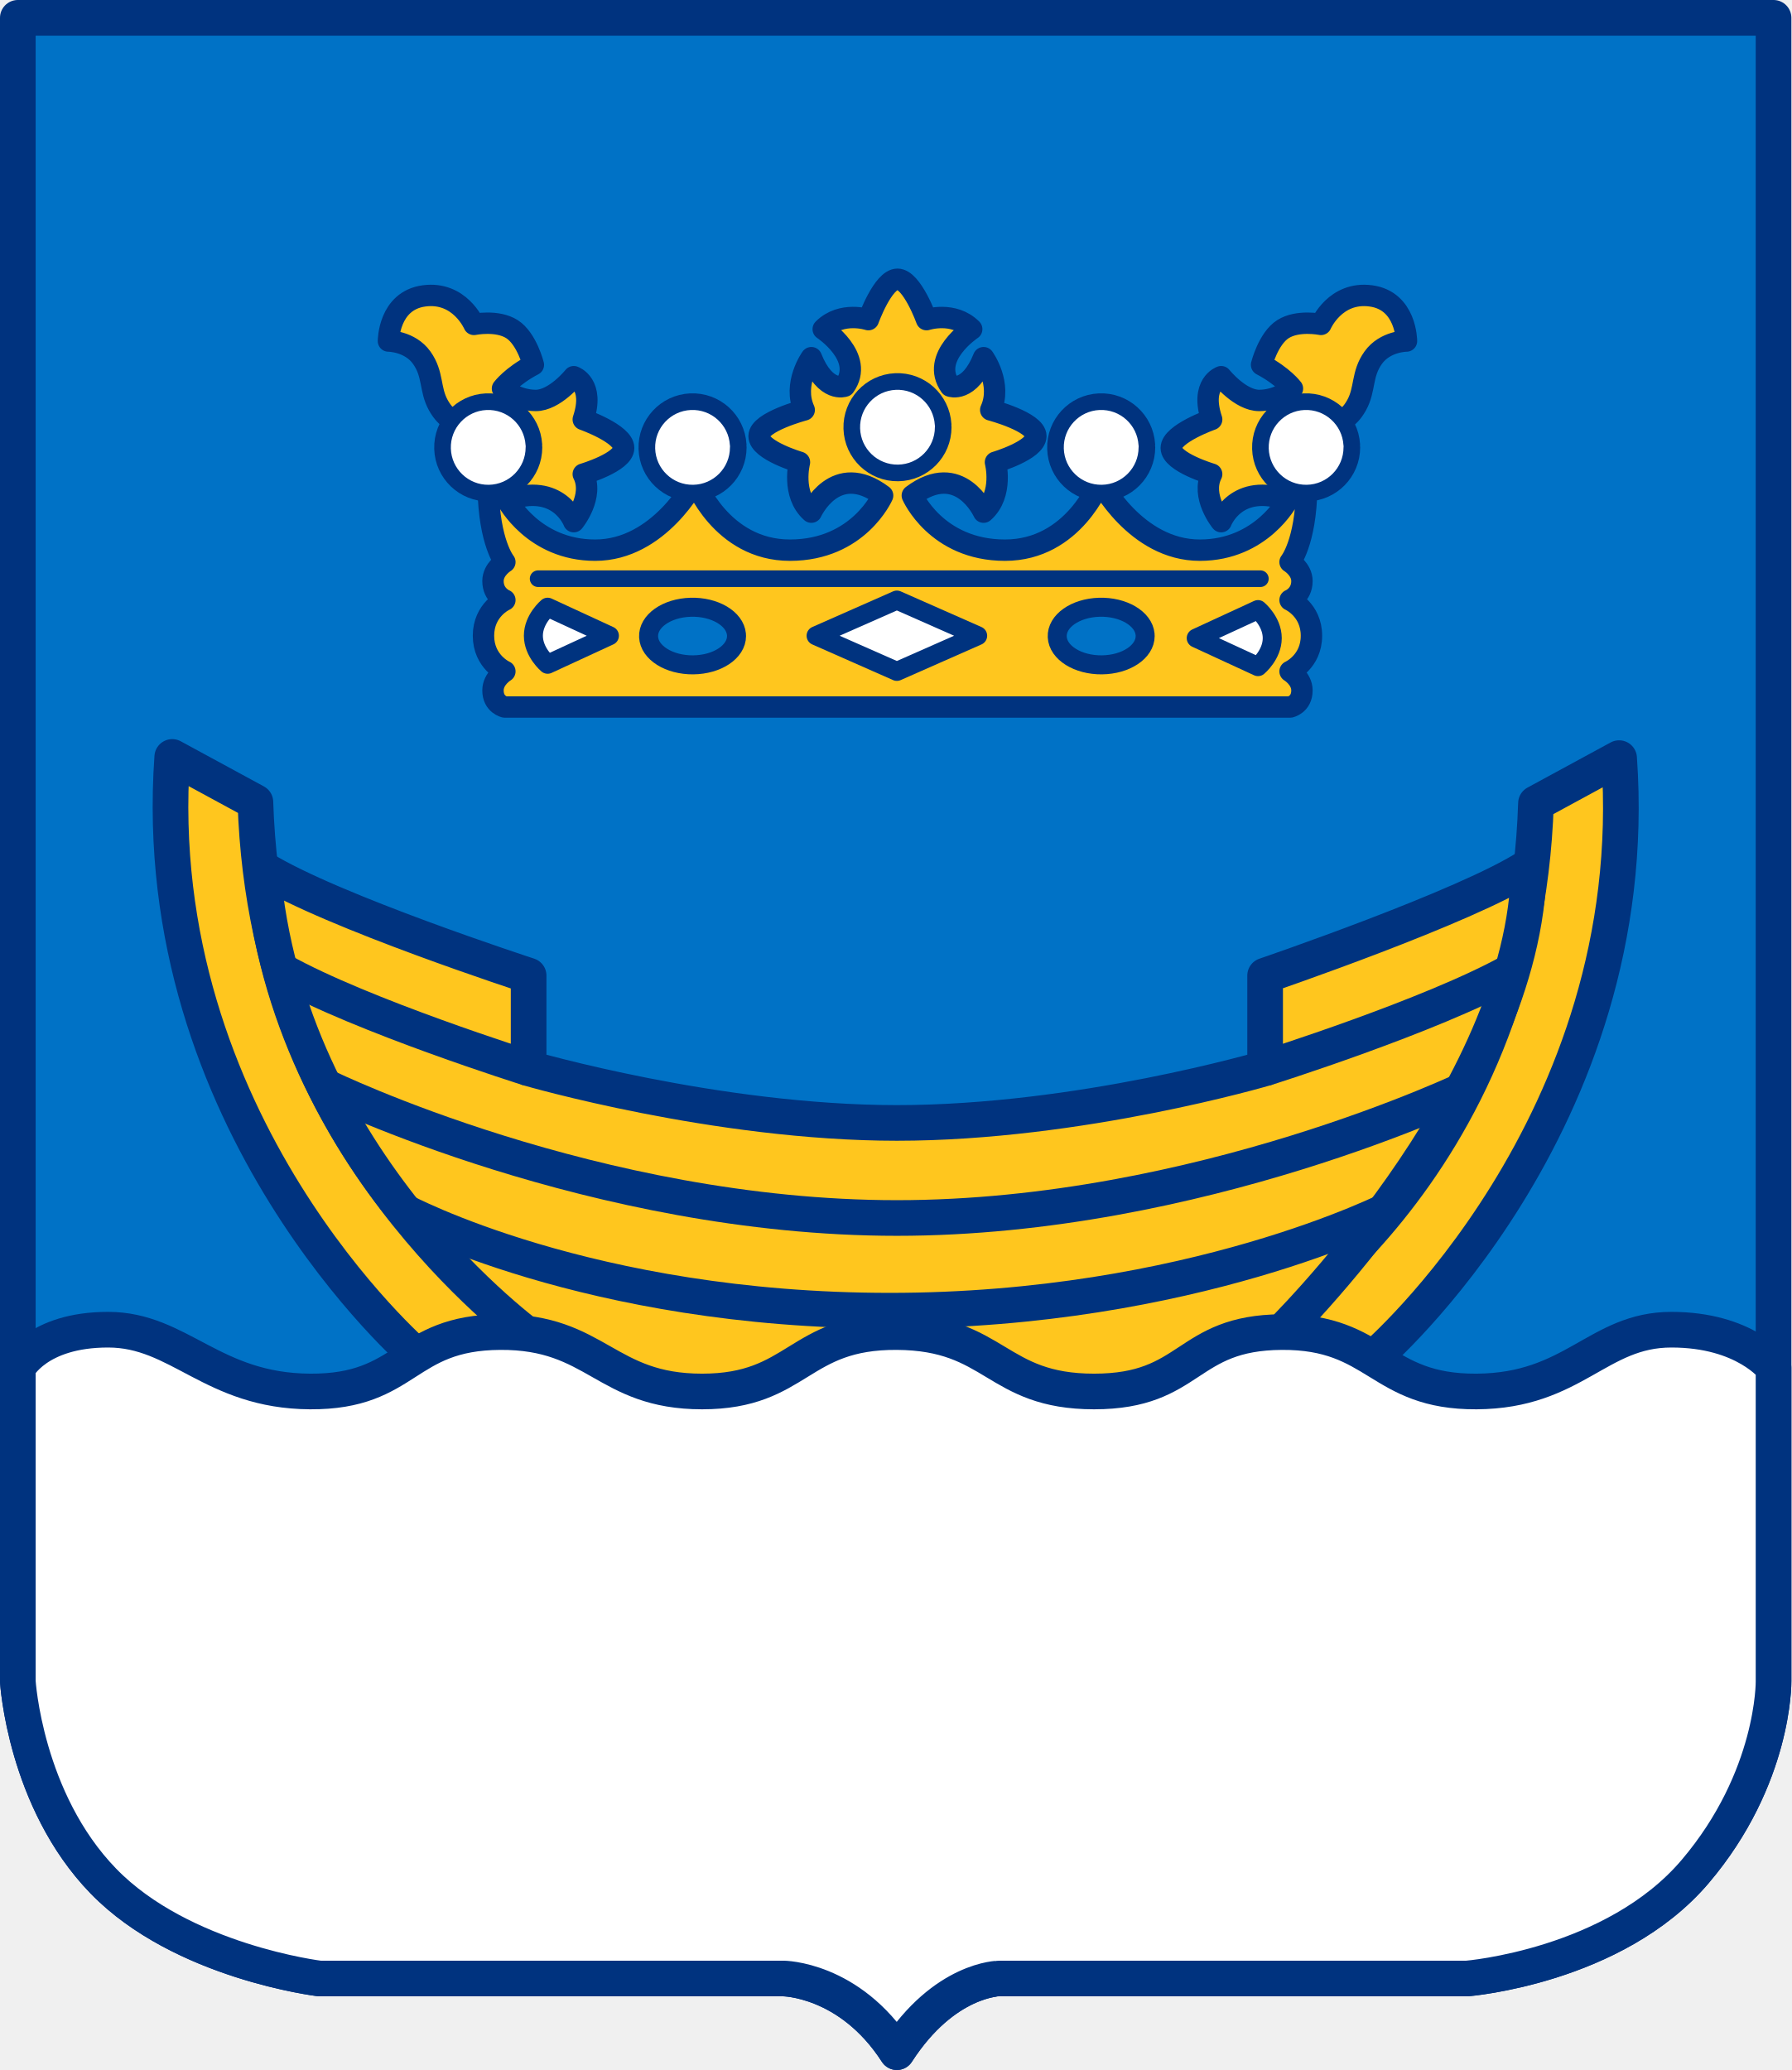
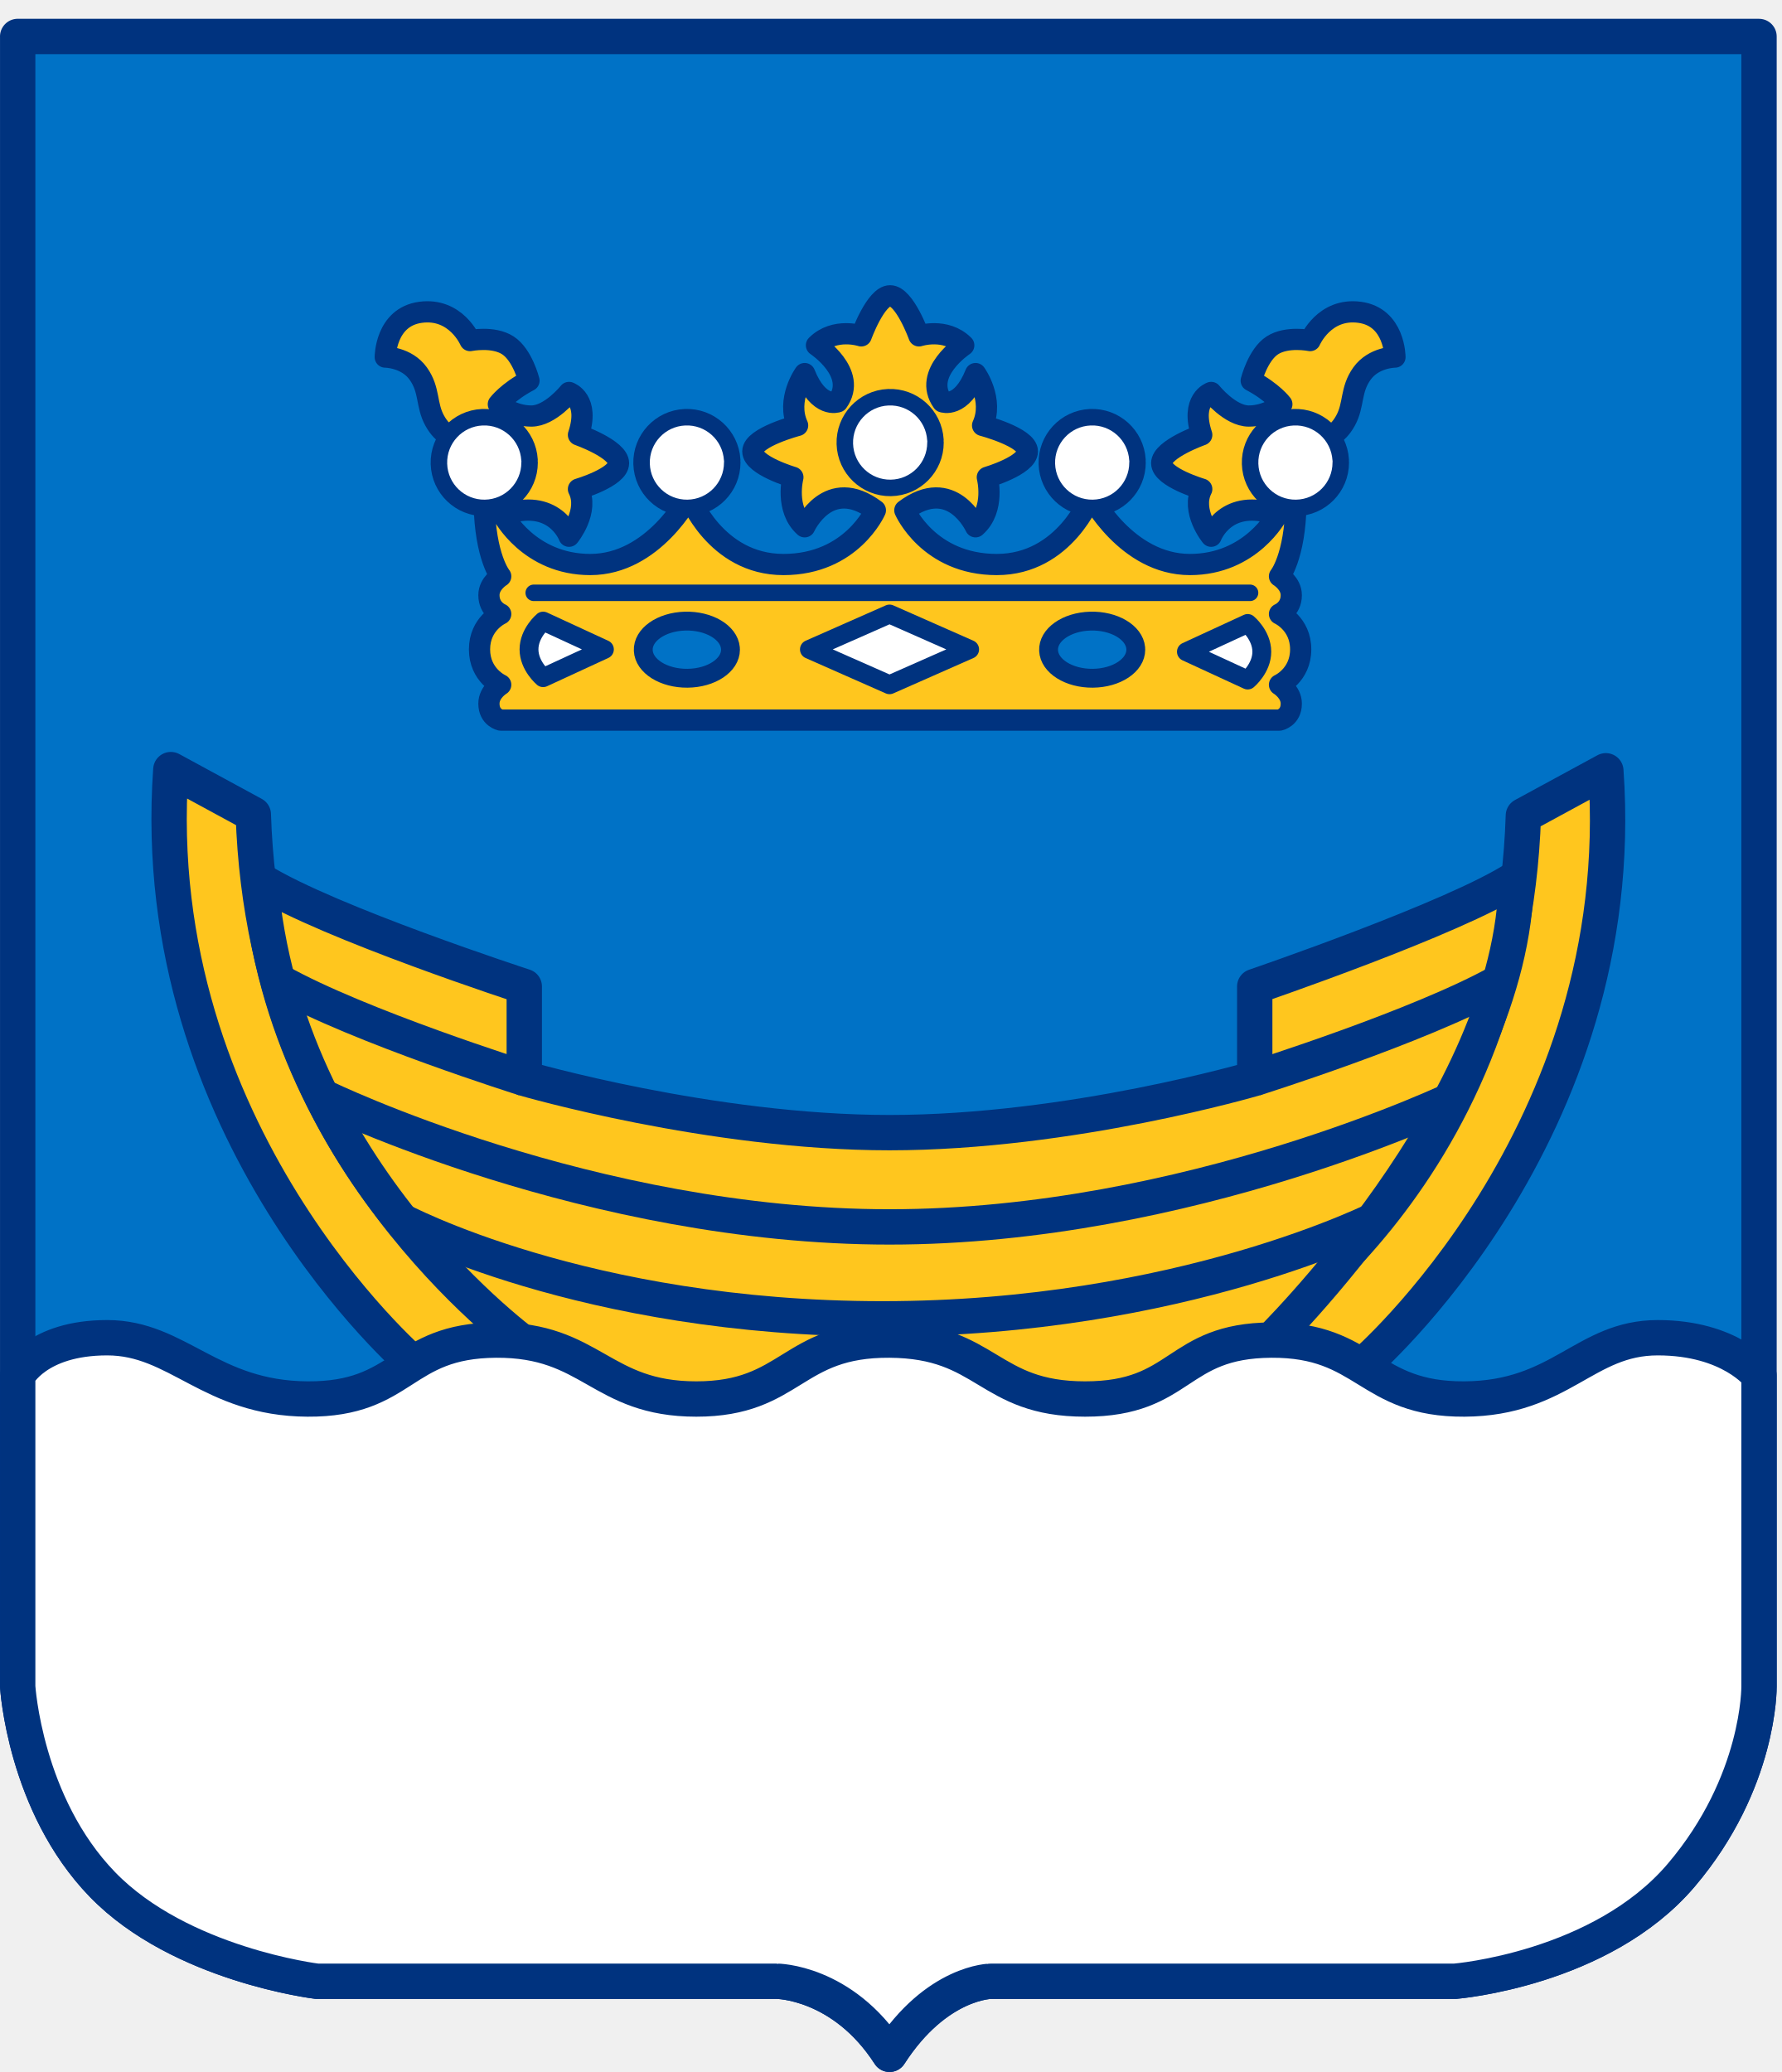
- <svg xmlns="http://www.w3.org/2000/svg" id="svg1340" width="498.366" height="575.949" version="1.0">
+ <svg xmlns="http://www.w3.org/2000/svg" id="svg1340" width="86" height="100" version="1.0">
  <defs id="defs1343">
    </defs>
-   <g id="layer1" transform="translate(-1.296293,-2.074693)">
-     <path style="fill:#0072c6;fill-opacity:1;fill-rule:evenodd;stroke:#00337f;stroke-width:9.917;stroke-linecap:butt;stroke-linejoin:round;stroke-miterlimit:4;stroke-dasharray:none;stroke-opacity:1" d="M 6.255,7.033 L 494.704,7.033 L 494.704,469.91 C 494.704,469.91 495.04,496.742 472.892,522.81 C 450.419,549.26 409.44,552.566 409.44,552.566 L 279.231,552.566 C 279.329,552.566 264.029,552.566 250.81,573.065 C 237.59,552.566 219.084,552.566 219.265,552.566 L 90.196,552.566 C 90.196,552.566 51.861,547.938 30.049,525.455 C 8.237,502.972 6.255,469.91 6.255,469.91 L 6.255,7.033 z" id="path1350" />
-     <path style="fill:#ffc61e;fill-opacity:1;fill-rule:evenodd;stroke:#00337f;stroke-width:5.95;stroke-linecap:round;stroke-linejoin:round;stroke-miterlimit:4;stroke-opacity:1" d="M 141.751,198.796 C 141.751,198.796 138.446,198.135 138.446,194.167 C 138.446,190.861 141.751,188.877 141.751,188.877 C 141.751,188.877 135.803,186.232 135.803,178.959 C 135.803,171.685 141.751,169.04 141.751,169.04 C 141.751,169.04 138.446,167.717 138.446,163.75 C 138.446,160.444 141.751,158.46 141.751,158.46 C 141.751,158.46 137.358,153.119 137.125,137.961 L 128.532,119.446 C 128.532,119.446 125.723,119.281 123.244,114.817 C 120.766,110.354 121.923,106.221 118.618,101.592 C 115.313,96.963 109.364,96.963 109.364,96.963 C 109.364,96.963 109.364,85.722 119.279,84.4 C 129.193,83.077 133.159,92.335 133.159,92.335 C 133.159,92.335 139.603,91.012 143.734,93.657 C 147.865,96.302 149.683,103.576 149.683,103.576 C 143.68,106.724 141.09,110.188 141.09,110.188 C 141.09,110.188 145.056,113.495 150.344,113.495 C 155.631,113.495 160.919,106.882 160.919,106.882 C 160.919,106.882 166.868,108.866 163.563,118.785 C 163.563,118.785 174.799,122.752 174.799,126.72 C 174.799,130.687 163.563,133.993 163.563,133.993 C 166.695,140.177 160.919,147.219 160.919,147.219 C 160.919,147.219 156.752,136.073 142.412,141.267 C 142.412,141.267 149.683,155.154 166.868,155.154 C 184.714,155.154 194.628,135.977 194.628,135.977 C 194.628,135.977 201.899,155.154 221.066,155.154 C 240.234,155.154 246.844,139.945 246.844,139.945 C 233.625,130.026 227.015,144.573 227.015,144.573 C 221.411,139.627 223.71,130.687 223.71,130.687 C 223.71,130.687 212.474,127.381 212.474,123.413 C 212.474,119.446 225.032,116.14 225.032,116.14 C 221.727,108.866 227.015,101.592 227.015,101.592 C 230.981,111.511 236.269,109.527 236.269,109.527 C 242.037,101.447 230.32,93.657 230.32,93.657 C 235.429,88.545 242.878,91.012 242.878,91.012 C 242.878,91.012 246.927,79.771 250.975,79.771 C 255.023,79.771 259.072,91.012 259.072,91.012 C 259.072,91.012 266.52,88.545 271.63,93.657 C 271.63,93.657 259.912,101.447 265.681,109.527 C 265.681,109.527 270.969,111.511 274.935,101.592 C 274.935,101.592 280.222,108.866 276.918,116.14 C 276.918,116.14 289.476,119.446 289.476,123.413 C 289.476,127.381 278.239,130.687 278.239,130.687 C 278.239,130.687 280.539,139.627 274.935,144.573 C 274.935,144.573 268.325,130.026 255.106,139.945 C 255.106,139.945 261.715,155.154 280.883,155.154 C 300.051,155.154 307.322,135.977 307.322,135.977 C 307.322,135.977 317.236,155.154 335.082,155.154 C 352.267,155.154 359.537,141.267 359.537,141.267 C 345.198,136.073 341.031,147.219 341.031,147.219 C 341.031,147.219 335.255,140.177 338.387,133.993 C 338.387,133.993 327.15,130.687 327.15,126.72 C 327.15,122.752 338.387,118.785 338.387,118.785 C 335.082,108.866 341.031,106.882 341.031,106.882 C 341.031,106.882 346.318,113.495 351.606,113.495 C 356.894,113.495 360.859,110.188 360.859,110.188 C 360.859,110.188 358.269,106.724 352.267,103.576 C 352.267,103.576 354.085,96.302 358.216,93.657 C 362.347,91.012 368.791,92.335 368.791,92.335 C 368.791,92.335 372.757,83.077 382.671,84.4 C 392.585,85.722 392.585,96.963 392.585,96.963 C 392.585,96.963 386.637,96.963 383.332,101.592 C 380.027,106.221 381.184,110.354 378.705,114.817 C 376.227,119.281 373.418,119.446 373.418,119.446 L 364.825,137.961 C 364.592,153.119 360.198,158.46 360.198,158.46 C 360.198,158.46 363.503,160.444 363.503,163.75 C 363.503,167.717 360.198,169.04 360.198,169.04 C 360.198,169.04 366.147,171.685 366.147,178.959 C 366.147,186.232 360.198,188.877 360.198,188.877 C 360.198,188.877 363.503,190.861 363.503,194.167 C 363.503,198.135 360.198,198.796 360.198,198.796 L 141.751,198.796 z" id="path9249" />
-     <path style="fill:none;fill-opacity:0.75;fill-rule:evenodd;stroke:#00337f;stroke-width:4.628;stroke-linecap:round;stroke-linejoin:round;stroke-miterlimit:4;stroke-dasharray:none;stroke-opacity:1" d="M 151.005,163.089 L 351.936,163.089" id="path2242" />
-     <path style="opacity:1;fill:#ffffff;fill-opacity:1;fill-rule:evenodd;stroke:#00337f;stroke-width:7;stroke-linecap:round;stroke-linejoin:round;marker:none;marker-start:none;marker-mid:none;marker-end:none;stroke-miterlimit:4;stroke-dasharray:none;stroke-dashoffset:0;stroke-opacity:1;visibility:visible;display:inline;overflow:visible" id="path3121" d="M 227.743,187.862 A 19.243,19.243 0 1 1 227.708,186.705" transform="matrix(0.66096,0,0,0.661252,-0.685488,2.327097)" />
-     <path style="opacity:1;fill:#ffffff;fill-opacity:1;fill-rule:evenodd;stroke:#00337f;stroke-width:7;stroke-linecap:round;stroke-linejoin:round;marker:none;marker-start:none;marker-mid:none;marker-end:none;stroke-miterlimit:4;stroke-dasharray:none;stroke-dashoffset:0;stroke-opacity:1;visibility:visible;display:inline;overflow:visible" id="path3123" d="M 227.743,187.862 A 19.243,19.243 0 1 1 227.708,186.705" transform="matrix(0.66096,0,0,0.661252,56.15704,2.325497)" />
-     <path style="opacity:1;fill:#ffffff;fill-opacity:1;fill-rule:evenodd;stroke:#00337f;stroke-width:7;stroke-linecap:round;stroke-linejoin:round;marker:none;marker-start:none;marker-mid:none;marker-end:none;stroke-miterlimit:4;stroke-dasharray:none;stroke-dashoffset:0;stroke-opacity:1;visibility:visible;display:inline;overflow:visible" id="path3125" d="M 227.743,187.862 A 19.243,19.243 0 1 1 227.708,186.705" transform="matrix(0.66096,0,0,0.661252,113.1694,-3.286003)" />
-     <path style="opacity:1;fill:#ffffff;fill-opacity:1;fill-rule:evenodd;stroke:#00337f;stroke-width:7;stroke-linecap:round;stroke-linejoin:round;marker:none;marker-start:none;marker-mid:none;marker-end:none;stroke-miterlimit:4;stroke-dasharray:none;stroke-dashoffset:0;stroke-opacity:1;visibility:visible;display:inline;overflow:visible" id="path3127" d="M 227.743,187.862 A 19.243,19.243 0 1 1 227.708,186.705" transform="matrix(0.66096,0,0,0.661252,169.8421,2.325497)" />
-     <path style="opacity:1;fill:#ffffff;fill-opacity:1;fill-rule:evenodd;stroke:#00337f;stroke-width:7;stroke-linecap:round;stroke-linejoin:round;marker:none;marker-start:none;marker-mid:none;marker-end:none;stroke-miterlimit:4;stroke-dasharray:none;stroke-dashoffset:0;stroke-opacity:1;visibility:visible;display:inline;overflow:visible" id="path3129" d="M 227.743,187.862 A 19.243,19.243 0 1 1 227.708,186.705" transform="matrix(0.66096,0,0,0.661252,226.8544,2.325497)" />
-     <path style="fill:#ffffff;fill-opacity:1;fill-rule:evenodd;stroke:#00337f;stroke-width:5.289;stroke-linecap:round;stroke-linejoin:round;stroke-miterlimit:4;stroke-dasharray:none;stroke-opacity:1" d="M 170.834,178.959 L 153.649,171.024 C 153.649,171.024 149.683,174.33 149.683,178.959 C 149.683,183.587 153.649,186.894 153.649,186.894 L 170.834,178.959 z" id="path3131" />
-     <path style="fill:#ffffff;fill-opacity:1;fill-rule:evenodd;stroke:#00337f;stroke-width:5.289;stroke-linecap:round;stroke-linejoin:round;stroke-miterlimit:4;stroke-dasharray:none;stroke-opacity:1" d="M 273.282,178.959 L 250.81,169.04 L 228.337,178.959 L 250.81,188.877 L 273.282,178.959 z" id="path4879" />
-     <path style="fill:#ffffff;fill-opacity:1;fill-rule:evenodd;stroke:#00337f;stroke-width:5.289;stroke-linecap:round;stroke-linejoin:round;stroke-miterlimit:4;stroke-dasharray:none;stroke-opacity:1" d="M 334.091,179.62 L 351.275,171.685 C 351.275,171.685 355.241,174.991 355.241,179.62 C 355.241,184.249 351.275,187.555 351.275,187.555 L 334.091,179.62 z" id="path4881" />
-     <path style="opacity:1;fill:#0072c6;fill-opacity:1;fill-rule:evenodd;stroke:#00337f;stroke-width:8;stroke-linecap:round;stroke-linejoin:round;marker:none;marker-start:none;marker-mid:none;marker-end:none;stroke-miterlimit:4;stroke-dasharray:none;stroke-dashoffset:0;stroke-opacity:1;visibility:visible;display:inline;overflow:visible" id="path4883" d="M 481.01,266.862 A 18.51,12.123 0 1 1 480.976,266.133" transform="matrix(0.66096,0,0,0.661252,1.958351,2.576997)" />
-     <path style="opacity:1;fill:#0072c6;fill-opacity:1;fill-rule:evenodd;stroke:#00337f;stroke-width:8;stroke-linecap:round;stroke-linejoin:round;marker:none;marker-start:none;marker-mid:none;marker-end:none;stroke-miterlimit:4;stroke-dasharray:none;stroke-dashoffset:0;stroke-opacity:1;visibility:visible;display:inline;overflow:visible" id="path4885" d="M 481.01,266.862 A 18.51,12.123 0 1 1 480.976,266.133" transform="matrix(0.66096,0,0,0.661252,-111.7267,2.576997)" />
-     <path style="fill:#ffc61e;fill-opacity:1;fill-rule:evenodd;stroke:#00337f;stroke-width:9.917;stroke-linecap:butt;stroke-linejoin:round;stroke-miterlimit:4;stroke-dasharray:none;stroke-opacity:1" d="M 49.217,212.683 L 72.351,225.246 C 75.655,329.063 151.666,373.367 151.666,373.367 L 117.296,379.318 C 117.296,379.318 41.991,314.592 49.217,212.683 z" id="path2234" />
-     <path style="fill:#ffc61e;fill-opacity:1;fill-rule:evenodd;stroke:#00337f;stroke-width:9.917;stroke-linecap:butt;stroke-linejoin:round;stroke-miterlimit:4;stroke-dasharray:none;stroke-opacity:1" d="M 451.741,213.013 L 428.608,225.577 C 425.303,329.394 349.293,373.697 349.293,373.697 L 383.663,379.649 C 383.663,379.649 458.967,314.923 451.741,213.013 z" id="path3984" />
-     <path style="fill:#ffc61e;fill-opacity:1;fill-rule:evenodd;stroke:#00337f;stroke-width:9.917;stroke-linecap:butt;stroke-linejoin:round;stroke-miterlimit:4;stroke-dasharray:none;stroke-opacity:1" d="M 74.333,243.761 C 93.501,255.664 148.361,273.518 148.361,273.518 L 148.361,299.307 C 148.361,299.307 200.572,314.515 250.81,314.515 C 301.704,314.515 353.258,299.307 353.258,299.307 L 353.258,273.518 C 353.258,273.518 409.44,254.341 426.625,243.1 C 425.964,306.58 356.563,374.028 356.563,374.028 L 248.827,424.283 L 149.683,374.689 C 149.683,374.689 80.943,325.757 74.333,243.761 z" id="path5746" />
-     <path id="path2229" d="M 6.255,382.624 C 6.255,382.624 11.531,372.044 31.371,372.044 C 51.2,372.044 60.288,389.072 87.553,389.237 C 114.817,389.402 113.495,372.871 140.429,372.706 C 167.363,372.54 169.677,389.237 196.611,389.237 C 223.545,389.237 223.215,372.54 250.81,372.706 C 278.405,372.871 278.239,389.237 305.669,389.237 C 333.099,389.237 330.951,372.871 357.885,372.706 C 384.819,372.54 384.984,389.402 412.084,389.237 C 439.183,389.072 445.782,372.044 466.282,372.044 C 486.772,372.044 494.704,382.624 494.704,382.624 L 494.704,469.91 C 494.704,469.91 495.04,496.742 472.892,522.81 C 450.419,549.26 409.44,552.566 409.44,552.566 L 279.231,552.566 C 279.329,552.566 264.029,552.566 250.81,573.065 C 237.59,552.566 219.084,552.566 219.265,552.566 L 90.196,552.566 C 90.196,552.566 51.861,547.938 30.049,525.455 C 8.237,502.972 6.255,469.91 6.255,469.91 L 6.255,382.624 z" style="fill:#ffffff;fill-opacity:1;fill-rule:evenodd;stroke:#00337f;stroke-width:9.917;stroke-linecap:butt;stroke-linejoin:round;stroke-miterlimit:4;stroke-dasharray:none;stroke-opacity:1" />
-     <path style="fill:none;fill-opacity:0.75;fill-rule:evenodd;stroke:#00337f;stroke-width:9.917;stroke-linecap:butt;stroke-linejoin:miter;stroke-miterlimit:4;stroke-dasharray:none;stroke-opacity:1;display:inline" d="M 79.621,272.195 C 102.094,284.759 148.361,299.307 148.361,299.307" id="path7494" />
-     <path id="path8369" d="M 421.998,272.195 C 399.526,284.759 353.258,299.307 353.258,299.307" style="fill:none;fill-opacity:0.75;fill-rule:evenodd;stroke:#00337f;stroke-width:9.917;stroke-linecap:butt;stroke-linejoin:miter;stroke-miterlimit:4;stroke-dasharray:none;stroke-opacity:1;display:inline" />
-     <path style="fill:none;fill-opacity:0.75;fill-rule:evenodd;stroke:#00337f;stroke-width:9.917;stroke-linecap:butt;stroke-linejoin:miter;stroke-miterlimit:4;stroke-dasharray:none;stroke-opacity:1;display:inline" d="M 92.179,304.597 C 92.179,304.597 166.868,340.965 250.81,340.965 C 334.752,340.965 410.101,304.597 410.101,304.597" id="path8371" />
-     <path id="path9246" d="M 113.33,338.982 C 113.33,338.982 164.885,366.754 248.827,366.754 C 332.769,366.754 388.289,338.32 388.289,338.32" style="fill:none;fill-opacity:0.75;fill-rule:evenodd;stroke:#00337f;stroke-width:9.917;stroke-linecap:butt;stroke-linejoin:miter;stroke-miterlimit:4;stroke-dasharray:none;stroke-opacity:1;display:inline" />
+   <g id="layer1" transform="translate(-413.9182,-478.023)">
+     <path style="fill:#0072c6;fill-opacity:1;fill-rule:evenodd;stroke:#00337f;stroke-width:1.706;stroke-linecap:butt;stroke-linejoin:round;stroke-miterlimit:4;stroke-dasharray:none;stroke-opacity:1" d="m 414.771,479.784 84.038,0 0,79.638 c 0,0 0.058,4.616 -3.753,9.101 -3.866,4.551 -10.917,5.12 -10.917,5.12 l -22.402,0 c 0.017,0 -2.616,0 -4.89,3.527 -2.274,-3.527 -5.458,-3.527 -5.427,-3.527 l -22.206,0 c 0,0 -6.596,-0.796 -10.348,-4.665 -3.753,-3.868 -4.094,-9.557 -4.094,-9.557 l 0,-79.638 z" id="path1350" />
+     <path style="fill:#ffc61e;fill-opacity:1;fill-rule:evenodd;stroke:#00337f;stroke-width:1.024;stroke-linecap:round;stroke-linejoin:round;stroke-miterlimit:4;stroke-opacity:1" d="m 438.083,512.777 c 0,0 -0.569,-0.114 -0.569,-0.796 0,-0.569 0.569,-0.91 0.569,-0.91 0,0 -1.023,-0.455 -1.023,-1.707 0,-1.251 1.023,-1.707 1.023,-1.707 0,0 -0.569,-0.228 -0.569,-0.91 0,-0.569 0.569,-0.91 0.569,-0.91 0,0 -0.756,-0.919 -0.796,-3.527 l -1.478,-3.186 c 0,0 -0.483,-0.028 -0.91,-0.796 -0.426,-0.768 -0.227,-1.479 -0.796,-2.275 -0.569,-0.796 -1.592,-0.796 -1.592,-0.796 0,0 0,-1.934 1.706,-2.162 1.706,-0.228 2.388,1.365 2.388,1.365 0,0 1.109,-0.228 1.819,0.228 0.711,0.455 1.023,1.707 1.023,1.707 -1.033,0.542 -1.478,1.138 -1.478,1.138 0,0 0.682,0.569 1.592,0.569 0.91,0 1.819,-1.138 1.819,-1.138 0,0 1.023,0.341 0.455,2.048 0,0 1.933,0.683 1.933,1.365 0,0.683 -1.933,1.251 -1.933,1.251 0.539,1.064 -0.455,2.275 -0.455,2.275 0,0 -0.717,-1.918 -3.184,-1.024 0,0 1.251,2.389 4.208,2.389 3.07,0 4.776,-3.299 4.776,-3.299 0,0 1.251,3.299 4.549,3.299 3.298,0 4.435,-2.617 4.435,-2.617 -2.274,-1.707 -3.412,0.796 -3.412,0.796 -0.964,-0.851 -0.569,-2.389 -0.569,-2.389 0,0 -1.933,-0.569 -1.933,-1.251 0,-0.683 2.161,-1.251 2.161,-1.251 -0.569,-1.251 0.341,-2.503 0.341,-2.503 0.682,1.707 1.592,1.365 1.592,1.365 0.993,-1.39 -1.023,-2.73 -1.023,-2.73 0.879,-0.879 2.161,-0.455 2.161,-0.455 0,0 0.697,-1.934 1.393,-1.934 0.697,0 1.393,1.934 1.393,1.934 0,0 1.282,-0.424 2.161,0.455 0,0 -2.016,1.34 -1.023,2.73 0,0 0.91,0.341 1.592,-1.365 0,0 0.91,1.251 0.341,2.503 0,0 2.161,0.569 2.161,1.251 0,0.683 -1.933,1.251 -1.933,1.251 0,0 0.396,1.538 -0.569,2.389 0,0 -1.137,-2.503 -3.412,-0.796 0,0 1.137,2.617 4.435,2.617 3.298,0 4.549,-3.299 4.549,-3.299 0,0 1.706,3.299 4.776,3.299 2.957,0 4.208,-2.389 4.208,-2.389 -2.467,-0.894 -3.184,1.024 -3.184,1.024 0,0 -0.994,-1.211 -0.455,-2.275 0,0 -1.933,-0.569 -1.933,-1.251 0,-0.683 1.933,-1.365 1.933,-1.365 -0.569,-1.707 0.455,-2.048 0.455,-2.048 0,0 0.91,1.138 1.819,1.138 0.91,0 1.592,-0.569 1.592,-0.569 0,0 -0.446,-0.596 -1.478,-1.138 0,0 0.313,-1.251 1.023,-1.707 0.711,-0.455 1.819,-0.228 1.819,-0.228 0,0 0.682,-1.593 2.388,-1.365 1.706,0.228 1.706,2.162 1.706,2.162 0,0 -1.023,0 -1.592,0.796 -0.569,0.796 -0.37,1.507 -0.796,2.275 -0.426,0.768 -0.91,0.796 -0.91,0.796 l -1.478,3.186 c -0.04,2.608 -0.796,3.527 -0.796,3.527 0,0 0.569,0.341 0.569,0.91 0,0.683 -0.569,0.91 -0.569,0.91 0,0 1.023,0.455 1.023,1.707 0,1.251 -1.023,1.707 -1.023,1.707 0,0 0.569,0.341 0.569,0.91 0,0.683 -0.569,0.796 -0.569,0.796 l -37.584,0 z" id="path9249" />
+     <path style="fill:none;fill-opacity:0.75;fill-rule:evenodd;stroke:#00337f;stroke-width:0.796;stroke-linecap:round;stroke-linejoin:round;stroke-miterlimit:4;stroke-dasharray:none;stroke-opacity:1" d="m 439.676,506.634 34.57,0" id="path2242" />
+     <path style="display:inline;overflow:visible;visibility:visible;opacity:1;fill:#ffffff;fill-opacity:1;fill-rule:evenodd;stroke:#00337f;stroke-width:0.796;stroke-linecap:round;stroke-linejoin:round;stroke-miterlimit:4;stroke-dasharray:none;stroke-dashoffset:0;stroke-opacity:1;marker:none;marker-start:none;marker-mid:none;marker-end:none" id="path3121" d="m 439.476,500.347 a 2.188,2.189 0 0 1 -2.155,2.189 2.188,2.189 0 0 1 -2.22,-2.123 2.188,2.189 0 0 1 2.089,-2.253 2.188,2.189 0 0 1 2.283,2.055" />
+     <path style="display:inline;overflow:visible;visibility:visible;opacity:1;fill:#ffffff;fill-opacity:1;fill-rule:evenodd;stroke:#00337f;stroke-width:0.796;stroke-linecap:round;stroke-linejoin:round;stroke-miterlimit:4;stroke-dasharray:none;stroke-dashoffset:0;stroke-opacity:1;marker:none;marker-start:none;marker-mid:none;marker-end:none" id="path3123" d="m 449.256,500.347 a 2.188,2.189 0 0 1 -2.155,2.189 2.188,2.189 0 0 1 -2.22,-2.123 2.188,2.189 0 0 1 2.089,-2.253 2.188,2.189 0 0 1 2.283,2.055" />
+     <path style="display:inline;overflow:visible;visibility:visible;opacity:1;fill:#ffffff;fill-opacity:1;fill-rule:evenodd;stroke:#00337f;stroke-width:0.796;stroke-linecap:round;stroke-linejoin:round;stroke-miterlimit:4;stroke-dasharray:none;stroke-dashoffset:0;stroke-opacity:1;marker:none;marker-start:none;marker-mid:none;marker-end:none" id="path3125" d="m 459.065,499.382 a 2.188,2.189 0 0 1 -2.155,2.189 2.188,2.189 0 0 1 -2.22,-2.123 2.188,2.189 0 0 1 2.089,-2.253 2.188,2.189 0 0 1 2.283,2.055" />
+     <path style="display:inline;overflow:visible;visibility:visible;opacity:1;fill:#ffffff;fill-opacity:1;fill-rule:evenodd;stroke:#00337f;stroke-width:0.796;stroke-linecap:round;stroke-linejoin:round;stroke-miterlimit:4;stroke-dasharray:none;stroke-dashoffset:0;stroke-opacity:1;marker:none;marker-start:none;marker-mid:none;marker-end:none" id="path3127" d="m 468.815,500.347 a 2.188,2.189 0 0 1 -2.155,2.189 2.188,2.189 0 0 1 -2.22,-2.123 2.188,2.189 0 0 1 2.089,-2.253 2.188,2.189 0 0 1 2.283,2.055" />
+     <path style="display:inline;overflow:visible;visibility:visible;opacity:1;fill:#ffffff;fill-opacity:1;fill-rule:evenodd;stroke:#00337f;stroke-width:0.796;stroke-linecap:round;stroke-linejoin:round;stroke-miterlimit:4;stroke-dasharray:none;stroke-dashoffset:0;stroke-opacity:1;marker:none;marker-start:none;marker-mid:none;marker-end:none" id="path3129" d="m 478.624,500.347 a 2.188,2.189 0 0 1 -2.155,2.189 2.188,2.189 0 0 1 -2.22,-2.123 2.188,2.189 0 0 1 2.089,-2.253 2.188,2.189 0 0 1 2.283,2.055" />
+     <path style="fill:#ffffff;fill-opacity:1;fill-rule:evenodd;stroke:#00337f;stroke-width:0.91;stroke-linecap:round;stroke-linejoin:round;stroke-miterlimit:4;stroke-dasharray:none;stroke-opacity:1" d="m 443.087,509.364 -2.957,-1.365 c 0,0 -0.682,0.569 -0.682,1.365 0,0.796 0.682,1.365 0.682,1.365 l 2.957,-1.365 z" id="path3131" />
+     <path style="fill:#ffffff;fill-opacity:1;fill-rule:evenodd;stroke:#00337f;stroke-width:0.91;stroke-linecap:round;stroke-linejoin:round;stroke-miterlimit:4;stroke-dasharray:none;stroke-opacity:1" d="m 460.713,509.364 -3.866,-1.707 -3.866,1.707 3.866,1.707 3.866,-1.707 z" id="path4879" />
+     <path style="fill:#ffffff;fill-opacity:1;fill-rule:evenodd;stroke:#00337f;stroke-width:0.91;stroke-linecap:round;stroke-linejoin:round;stroke-miterlimit:4;stroke-dasharray:none;stroke-opacity:1" d="m 471.175,509.478 2.957,-1.365 c 0,0 0.682,0.569 0.682,1.365 0,0.796 -0.682,1.365 -0.682,1.365 l -2.957,-1.365 z" id="path4881" />
+     <path style="display:inline;overflow:visible;visibility:visible;opacity:1;fill:#0072c6;fill-opacity:1;fill-rule:evenodd;stroke:#00337f;stroke-width:0.91;stroke-linecap:round;stroke-linejoin:round;stroke-miterlimit:4;stroke-dasharray:none;stroke-dashoffset:0;stroke-opacity:1;marker:none;marker-start:none;marker-mid:none;marker-end:none" id="path4883" d="m 468.732,509.378 a 2.105,1.379 0 0 1 -2.073,1.379 2.105,1.379 0 0 1 -2.136,-1.338 2.105,1.379 0 0 1 2.009,-1.419 2.105,1.379 0 0 1 2.196,1.295" />
+     <path style="display:inline;overflow:visible;visibility:visible;opacity:1;fill:#0072c6;fill-opacity:1;fill-rule:evenodd;stroke:#00337f;stroke-width:0.91;stroke-linecap:round;stroke-linejoin:round;stroke-miterlimit:4;stroke-dasharray:none;stroke-dashoffset:0;stroke-opacity:1;marker:none;marker-start:none;marker-mid:none;marker-end:none" id="path4885" d="m 449.172,509.378 a 2.105,1.379 0 0 1 -2.073,1.379 2.105,1.379 0 0 1 -2.136,-1.338 2.105,1.379 0 0 1 2.009,-1.419 2.105,1.379 0 0 1 2.196,1.295" />
+     <path style="fill:#ffc61e;fill-opacity:1;fill-rule:evenodd;stroke:#00337f;stroke-width:1.706;stroke-linecap:butt;stroke-linejoin:round;stroke-miterlimit:4;stroke-dasharray:none;stroke-opacity:1" d="m 422.163,515.166 3.98,2.162 c 0.569,17.862 13.646,25.484 13.646,25.484 l -5.913,1.024 c 0,0 -12.956,-11.136 -11.713,-28.67 z" id="path2234" />
+     <path style="fill:#ffc61e;fill-opacity:1;fill-rule:evenodd;stroke:#00337f;stroke-width:1.706;stroke-linecap:butt;stroke-linejoin:round;stroke-miterlimit:4;stroke-dasharray:none;stroke-opacity:1" d="m 491.417,515.223 -3.98,2.162 c -0.569,17.862 -13.646,25.484 -13.646,25.484 l 5.913,1.024 c 0,0 12.956,-11.136 11.713,-28.67 z" id="path3984" />
+     <path style="fill:#ffc61e;fill-opacity:1;fill-rule:evenodd;stroke:#00337f;stroke-width:1.706;stroke-linecap:butt;stroke-linejoin:round;stroke-miterlimit:4;stroke-dasharray:none;stroke-opacity:1" d="m 426.484,520.513 c 3.298,2.048 12.736,5.12 12.736,5.12 l 0,4.437 c 0,0 8.983,2.617 17.626,2.617 8.756,0 17.626,-2.617 17.626,-2.617 l 0,-4.437 c 0,0 9.666,-3.299 12.623,-5.233 -0.114,10.922 -12.054,22.526 -12.054,22.526 l -18.536,8.646 -17.058,-8.533 c 0,0 -11.827,-8.419 -12.964,-22.526 z" id="path5746" />
+     <path id="path2229" d="m 414.771,544.405 c 0,0 0.908,-1.82 4.321,-1.82 3.412,0 4.975,2.93 9.666,2.958 4.691,0.028 4.463,-2.816 9.097,-2.844 4.634,-0.028 5.032,2.844 9.666,2.844 4.634,0 4.577,-2.873 9.325,-2.844 4.748,0.028 4.719,2.844 9.439,2.844 4.719,0 4.35,-2.816 8.984,-2.844 4.634,-0.028 4.662,2.873 9.325,2.844 4.662,-0.028 5.798,-2.958 9.325,-2.958 3.525,0 4.89,1.82 4.89,1.82 l 0,15.017 c 0,0 0.058,4.616 -3.753,9.101 -3.866,4.551 -10.917,5.12 -10.917,5.12 l -22.402,0 c 0.017,0 -2.616,0 -4.89,3.527 -2.274,-3.527 -5.458,-3.527 -5.427,-3.527 l -22.206,0 c 0,0 -6.596,-0.796 -10.348,-4.665 -3.753,-3.868 -4.094,-9.557 -4.094,-9.557 l 0,-15.017 z" style="fill:#ffffff;fill-opacity:1;fill-rule:evenodd;stroke:#00337f;stroke-width:1.706;stroke-linecap:butt;stroke-linejoin:round;stroke-miterlimit:4;stroke-dasharray:none;stroke-opacity:1" />
+     <path style="display:inline;fill:none;fill-opacity:0.75;fill-rule:evenodd;stroke:#00337f;stroke-width:1.706;stroke-linecap:butt;stroke-linejoin:miter;stroke-miterlimit:4;stroke-dasharray:none;stroke-opacity:1" d="m 427.394,525.405 c 3.866,2.162 11.827,4.665 11.827,4.665" id="path7494" />
+     <path id="path8369" d="m 486.3,525.405 c -3.866,2.162 -11.827,4.665 -11.827,4.665" style="display:inline;fill:none;fill-opacity:0.75;fill-rule:evenodd;stroke:#00337f;stroke-width:1.706;stroke-linecap:butt;stroke-linejoin:miter;stroke-miterlimit:4;stroke-dasharray:none;stroke-opacity:1" />
+     <path style="display:inline;fill:none;fill-opacity:0.75;fill-rule:evenodd;stroke:#00337f;stroke-width:1.706;stroke-linecap:butt;stroke-linejoin:miter;stroke-miterlimit:4;stroke-dasharray:none;stroke-opacity:1" d="m 429.555,530.98 c 0,0 12.85,6.257 27.292,6.257 14.442,0 27.406,-6.257 27.406,-6.257" id="path8371" />
+     <path id="path9246" d="m 433.194,536.896 c 0,0 8.87,4.778 23.312,4.778 14.442,0 23.995,-4.892 23.995,-4.892" style="display:inline;fill:none;fill-opacity:0.75;fill-rule:evenodd;stroke:#00337f;stroke-width:1.706;stroke-linecap:butt;stroke-linejoin:miter;stroke-miterlimit:4;stroke-dasharray:none;stroke-opacity:1" />
  </g>
</svg>
